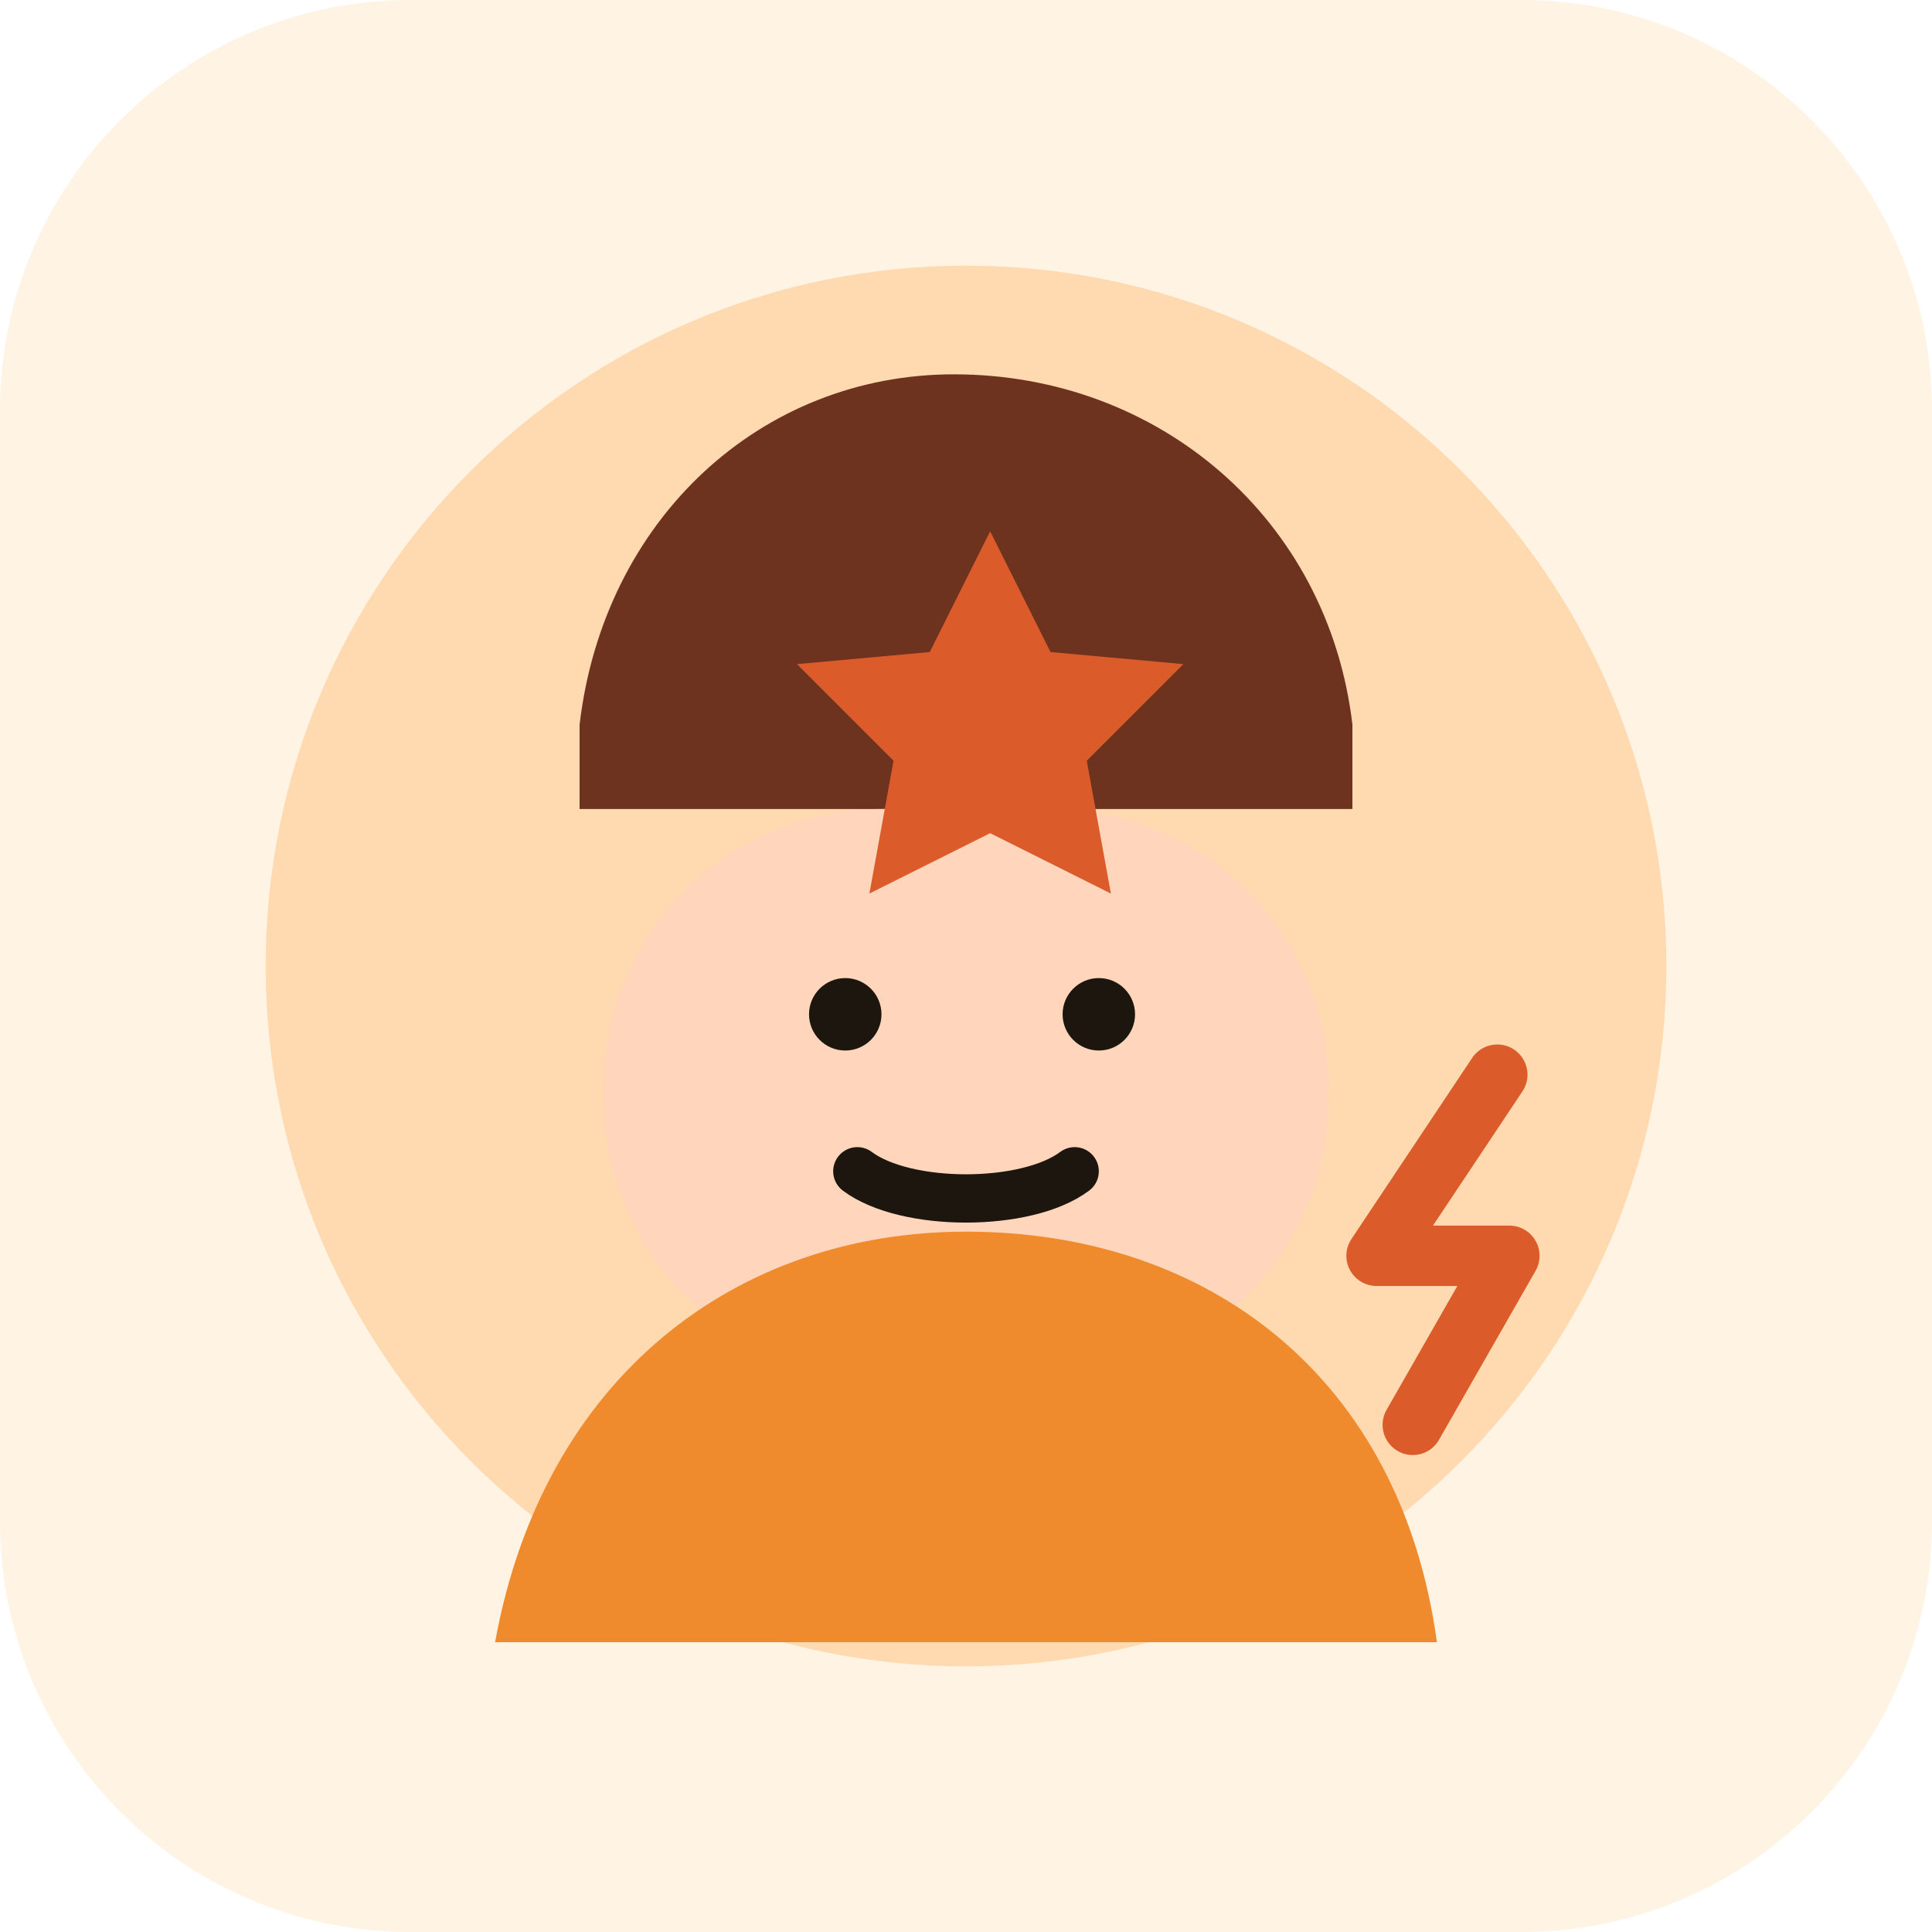
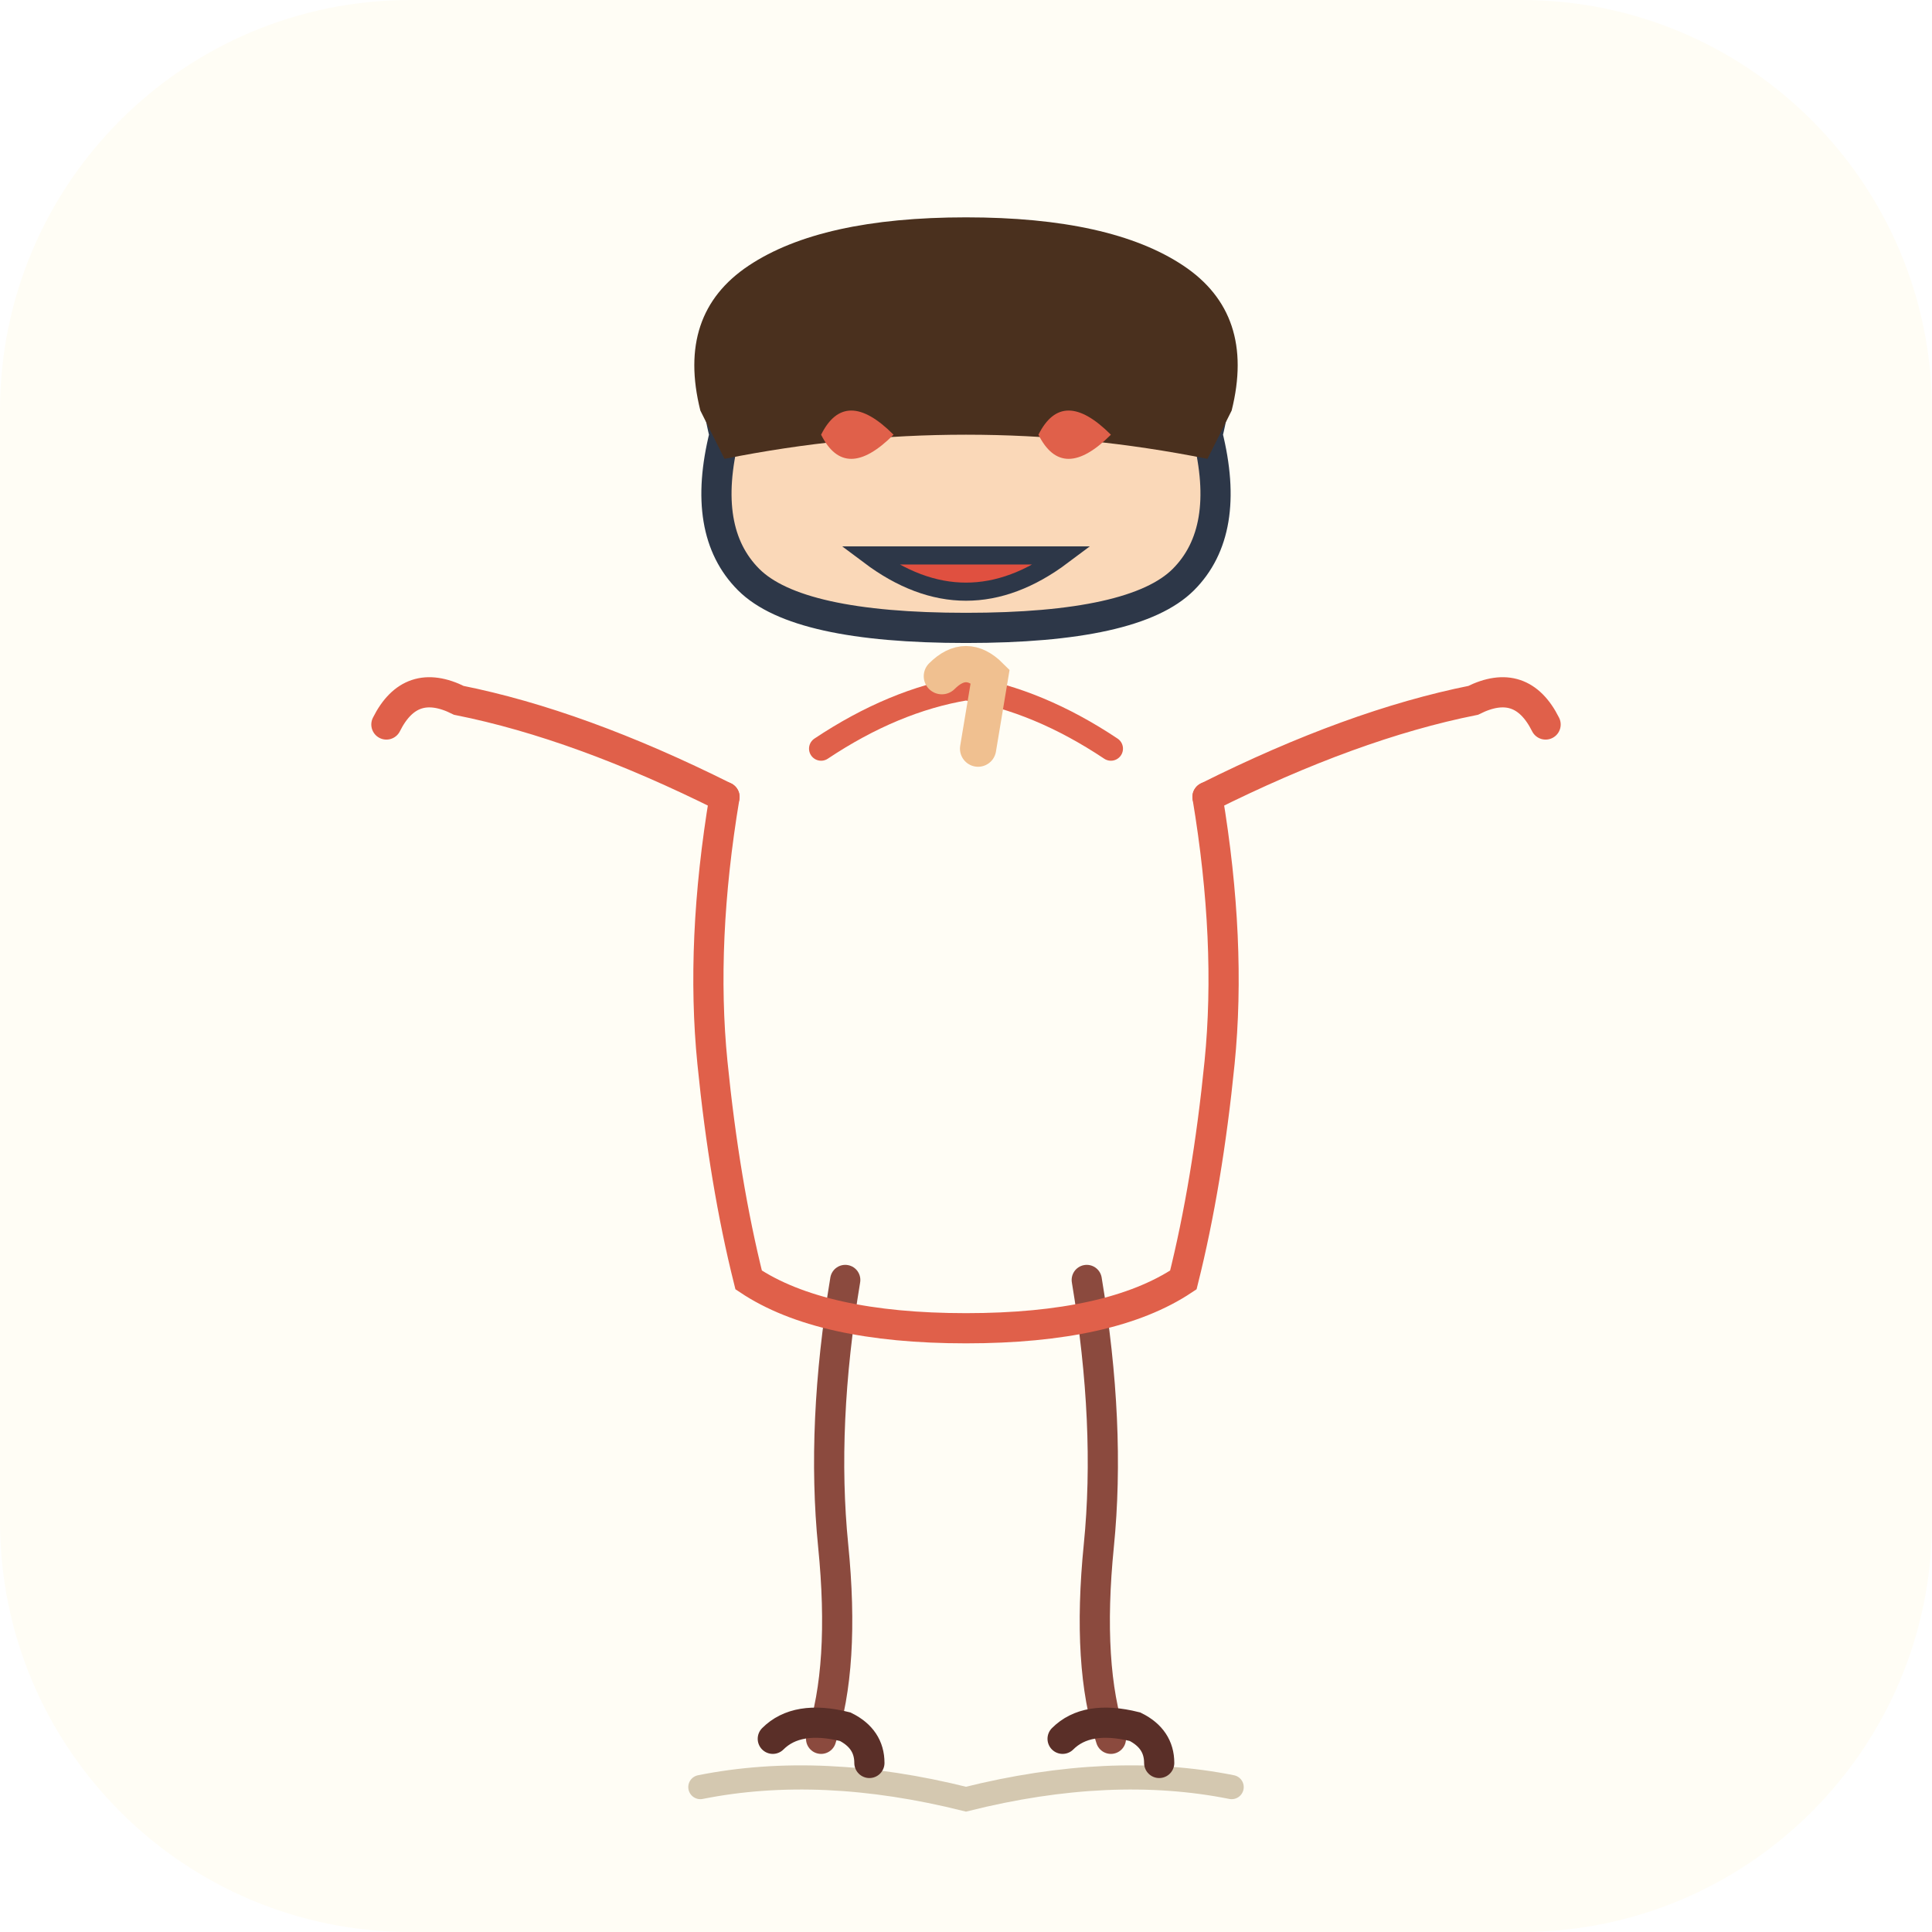
<svg xmlns="http://www.w3.org/2000/svg" viewBox="0 0 160 160" fill="none">
-   <rect width="160" height="160" rx="34" fill="#FFF3E4" />
-   <circle cx="80" cy="80" r="58" fill="#FFD9B0" />
-   <path d="M48 60c2-17 15-29 31-29 17 0 31 12 33 29v7H48v-7Z" fill="#6E331E" />
-   <rect x="50" y="67" width="60" height="47" rx="23" fill="#FFD6BC" />
-   <circle cx="70" cy="84" r="3" fill="#1D160F" />
-   <circle cx="91" cy="84" r="3" fill="#1D160F" />
-   <path d="M71 97c4 3 14 3 18 0" stroke="#1D160F" stroke-width="4" stroke-linecap="round" />
-   <path d="M41 136c4-22 20-34 39-34 20 0 36 12 39 34H41Z" fill="#F08B2D" />
-   <path d="m82 44 5 10 11 1-8 8 2 11-10-5-10 5 2-11-8-8 11-1 5-10Z" fill="#DB5B2B" />
-   <path d="m117 118 8-14h-11l10-15" stroke="#DB5B2B" stroke-width="5" stroke-linecap="round" stroke-linejoin="round" />
+   <rect width="160" height="160" rx="34" fill="#FFFDF5" />
+   <path d="M58 148 Q68 146 80 149 Q92 146 102 148" stroke="#D4C8B0" stroke-width="2" stroke-linecap="round" fill="none" />
+   <path d="M70 106 Q68 118 69 128 Q70 138 68 144" stroke="#8B4A3E" stroke-width="2.5" stroke-linecap="round" fill="none" />
+   <path d="M90 106 Q92 118 91 128 Q90 138 92 144" stroke="#8B4A3E" stroke-width="2.5" stroke-linecap="round" fill="none" />
+   <path d="M64 144 Q66 142 70 143 Q72 144 72 146" stroke="#5A2F28" stroke-width="2.5" stroke-linecap="round" fill="none" />
+   <path d="M88 144 Q90 142 94 143 Q96 144 96 146" stroke="#5A2F28" stroke-width="2.5" stroke-linecap="round" fill="none" />
+   <path d="M60 66 Q58 78 59 88 Q60 98 62 106 Q68 110 80 110 Q92 110 98 106 Q100 98 101 88 Q102 78 100 66" stroke="#E0604A" stroke-width="2.5" stroke-linecap="round" fill="none" />
+   <path d="M68 62 Q74 58 80 57 Q86 58 92 62" stroke="#E0604A" stroke-width="2" stroke-linecap="round" fill="none" />
+   <path d="M60 66 Q48 60 38 58 Q34 56 32 60" stroke="#E0604A" stroke-width="2.5" stroke-linecap="round" fill="none" />
+   <path d="M100 66 Q112 60 122 58 Q126 56 128 60" stroke="#E0604A" stroke-width="2.5" stroke-linecap="round" fill="none" />
+   <path d="M78 56 Q80 54 82 56 L81 62" stroke="#F0C090" stroke-width="3" stroke-linecap="round" fill="none" />
+   <path d="M60 36 Q58 28 62 24 Q66 20 80 20 Q94 20 98 24 Q102 28 100 36 Q102 44 98 48 Q94 52 80 52 Q66 52 62 48 Q58 44 60 36 Z" fill="#FAD8B8" stroke="#2D3748" stroke-width="2.5" stroke-linecap="round" />
+   <path d="M58 34 Q56 26 62 22 Q68 18 80 18 Q92 18 98 22 Q104 26 102 34 L100 38 Q80 34 60 38 Z" fill="#4A301E" />
+   <path d="M68 36 Q70 32 74 36 Q70 40 68 36 Z" fill="#E0604A" />
+   <path d="M86 36 Q88 32 92 36 Q88 40 86 36 Z" fill="#E0604A" />
+   <path d="M72 46 Q80 52 88 46 Z" fill="#E05040" stroke="#2D3748" stroke-width="1.5" stroke-linecap="round" />
</svg>
